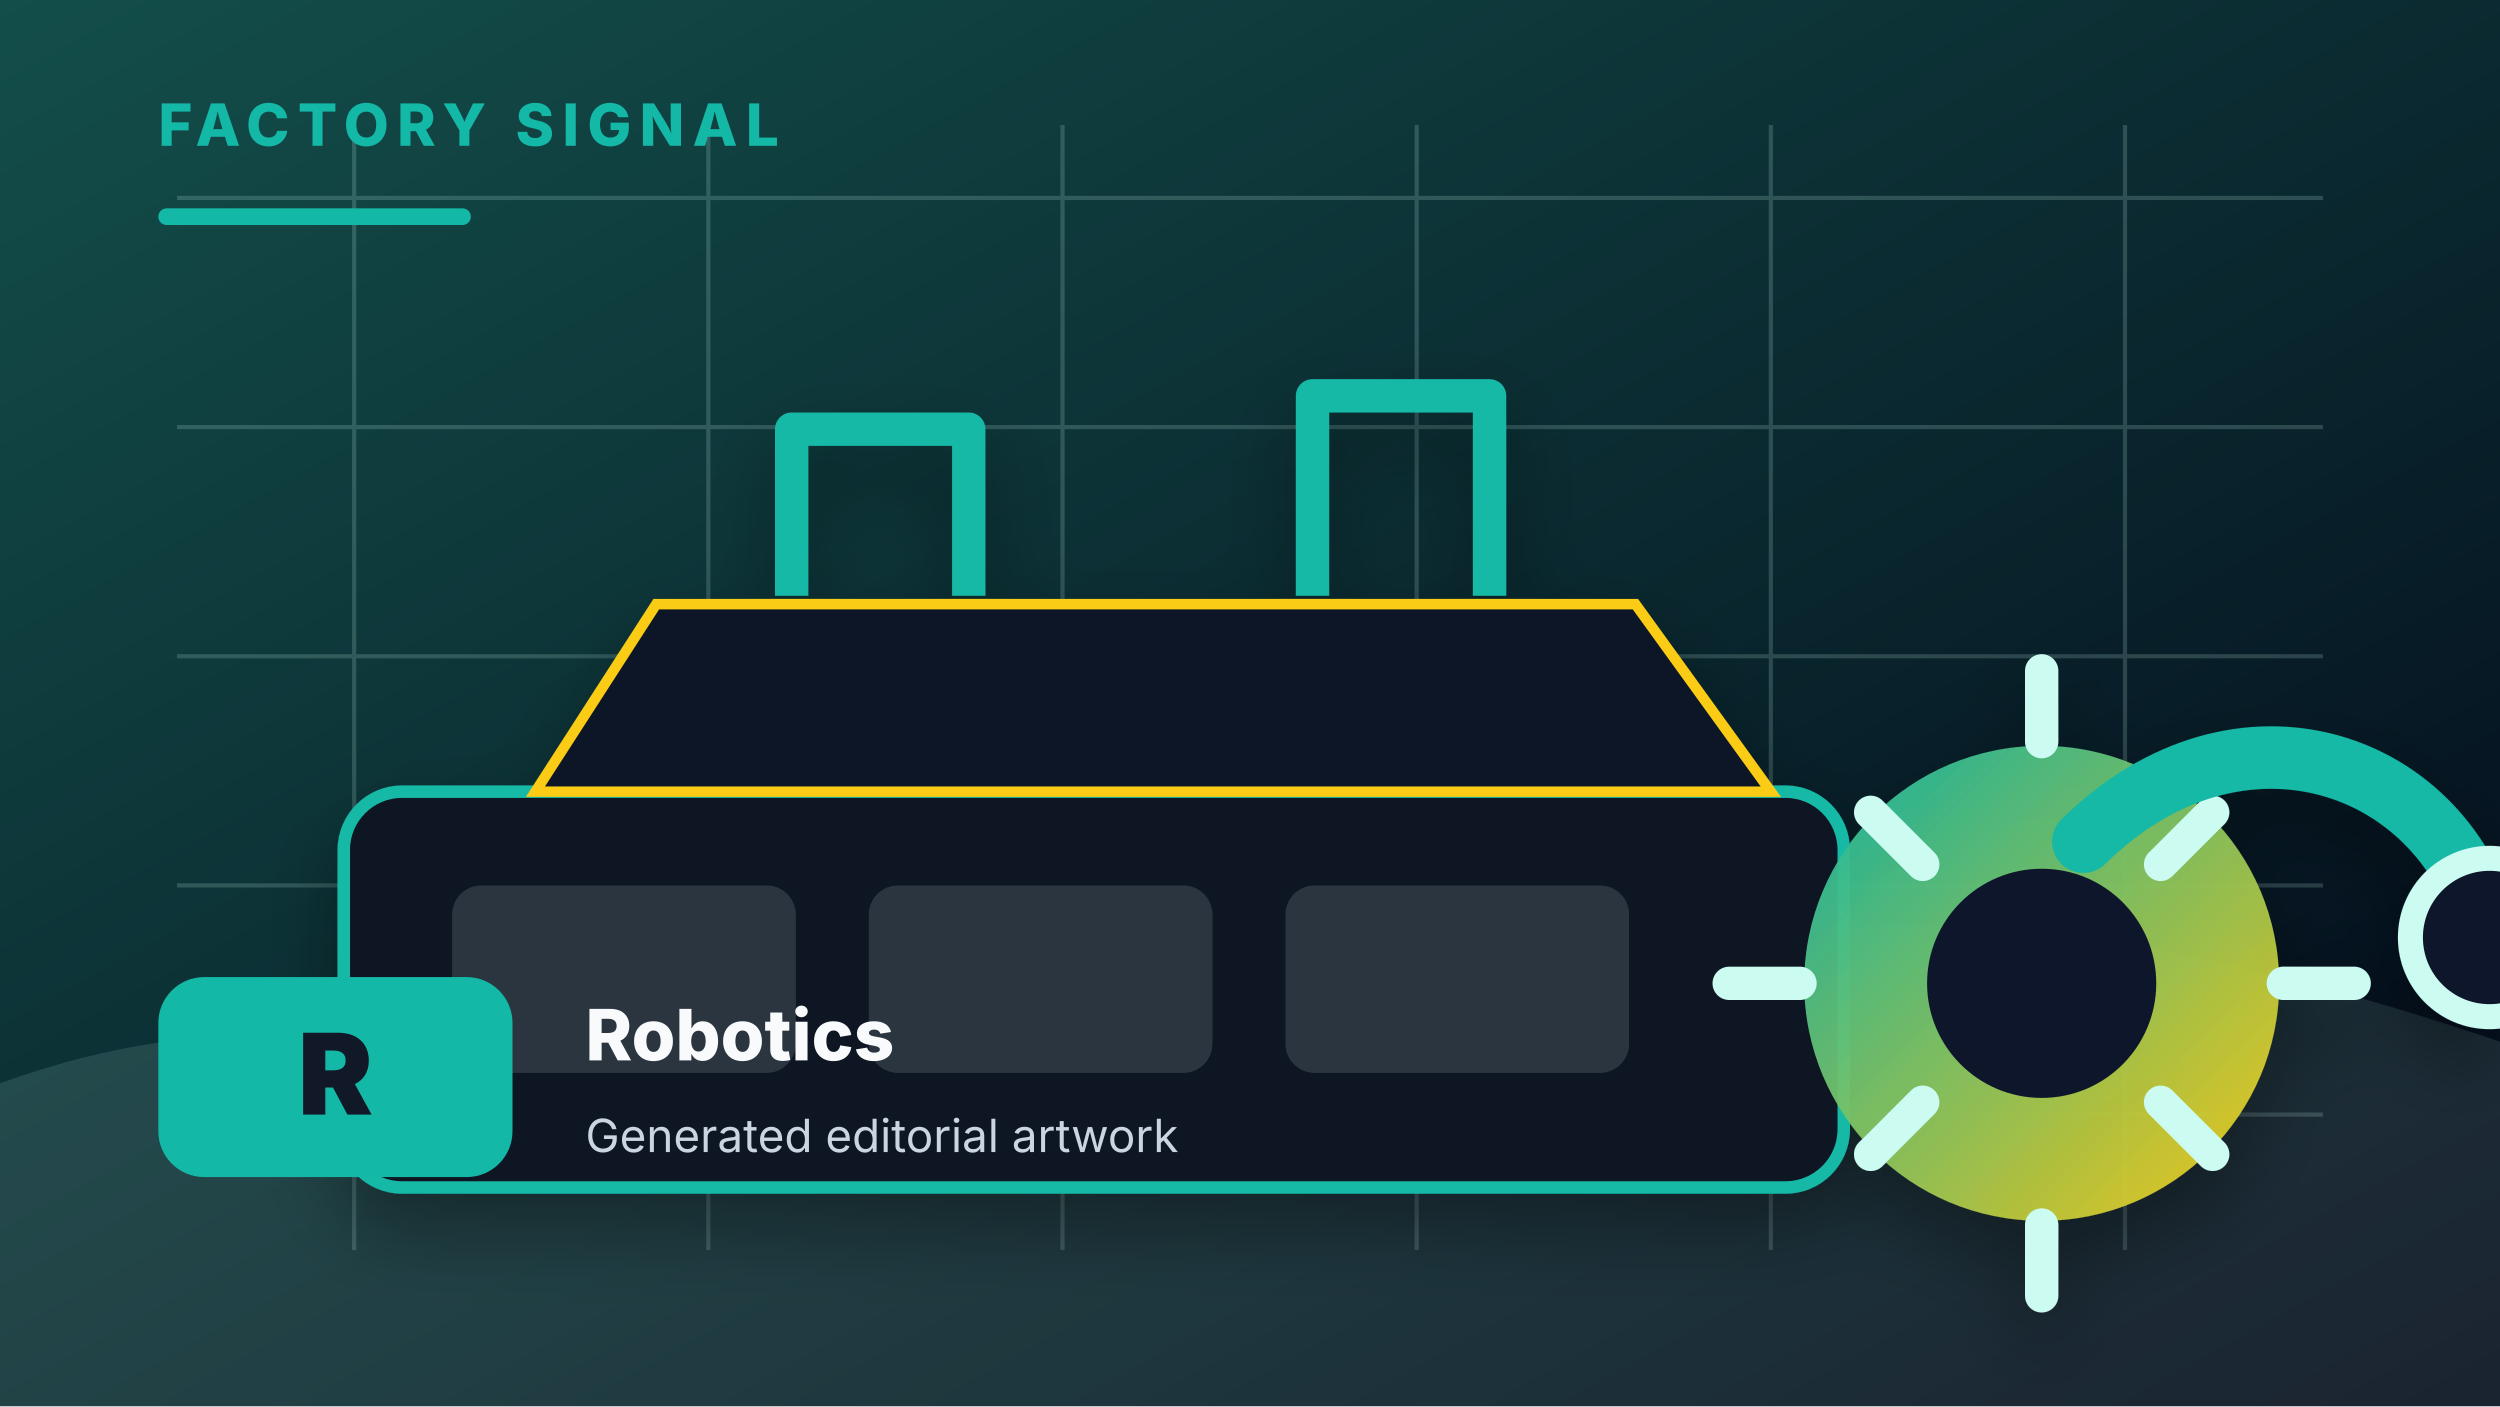
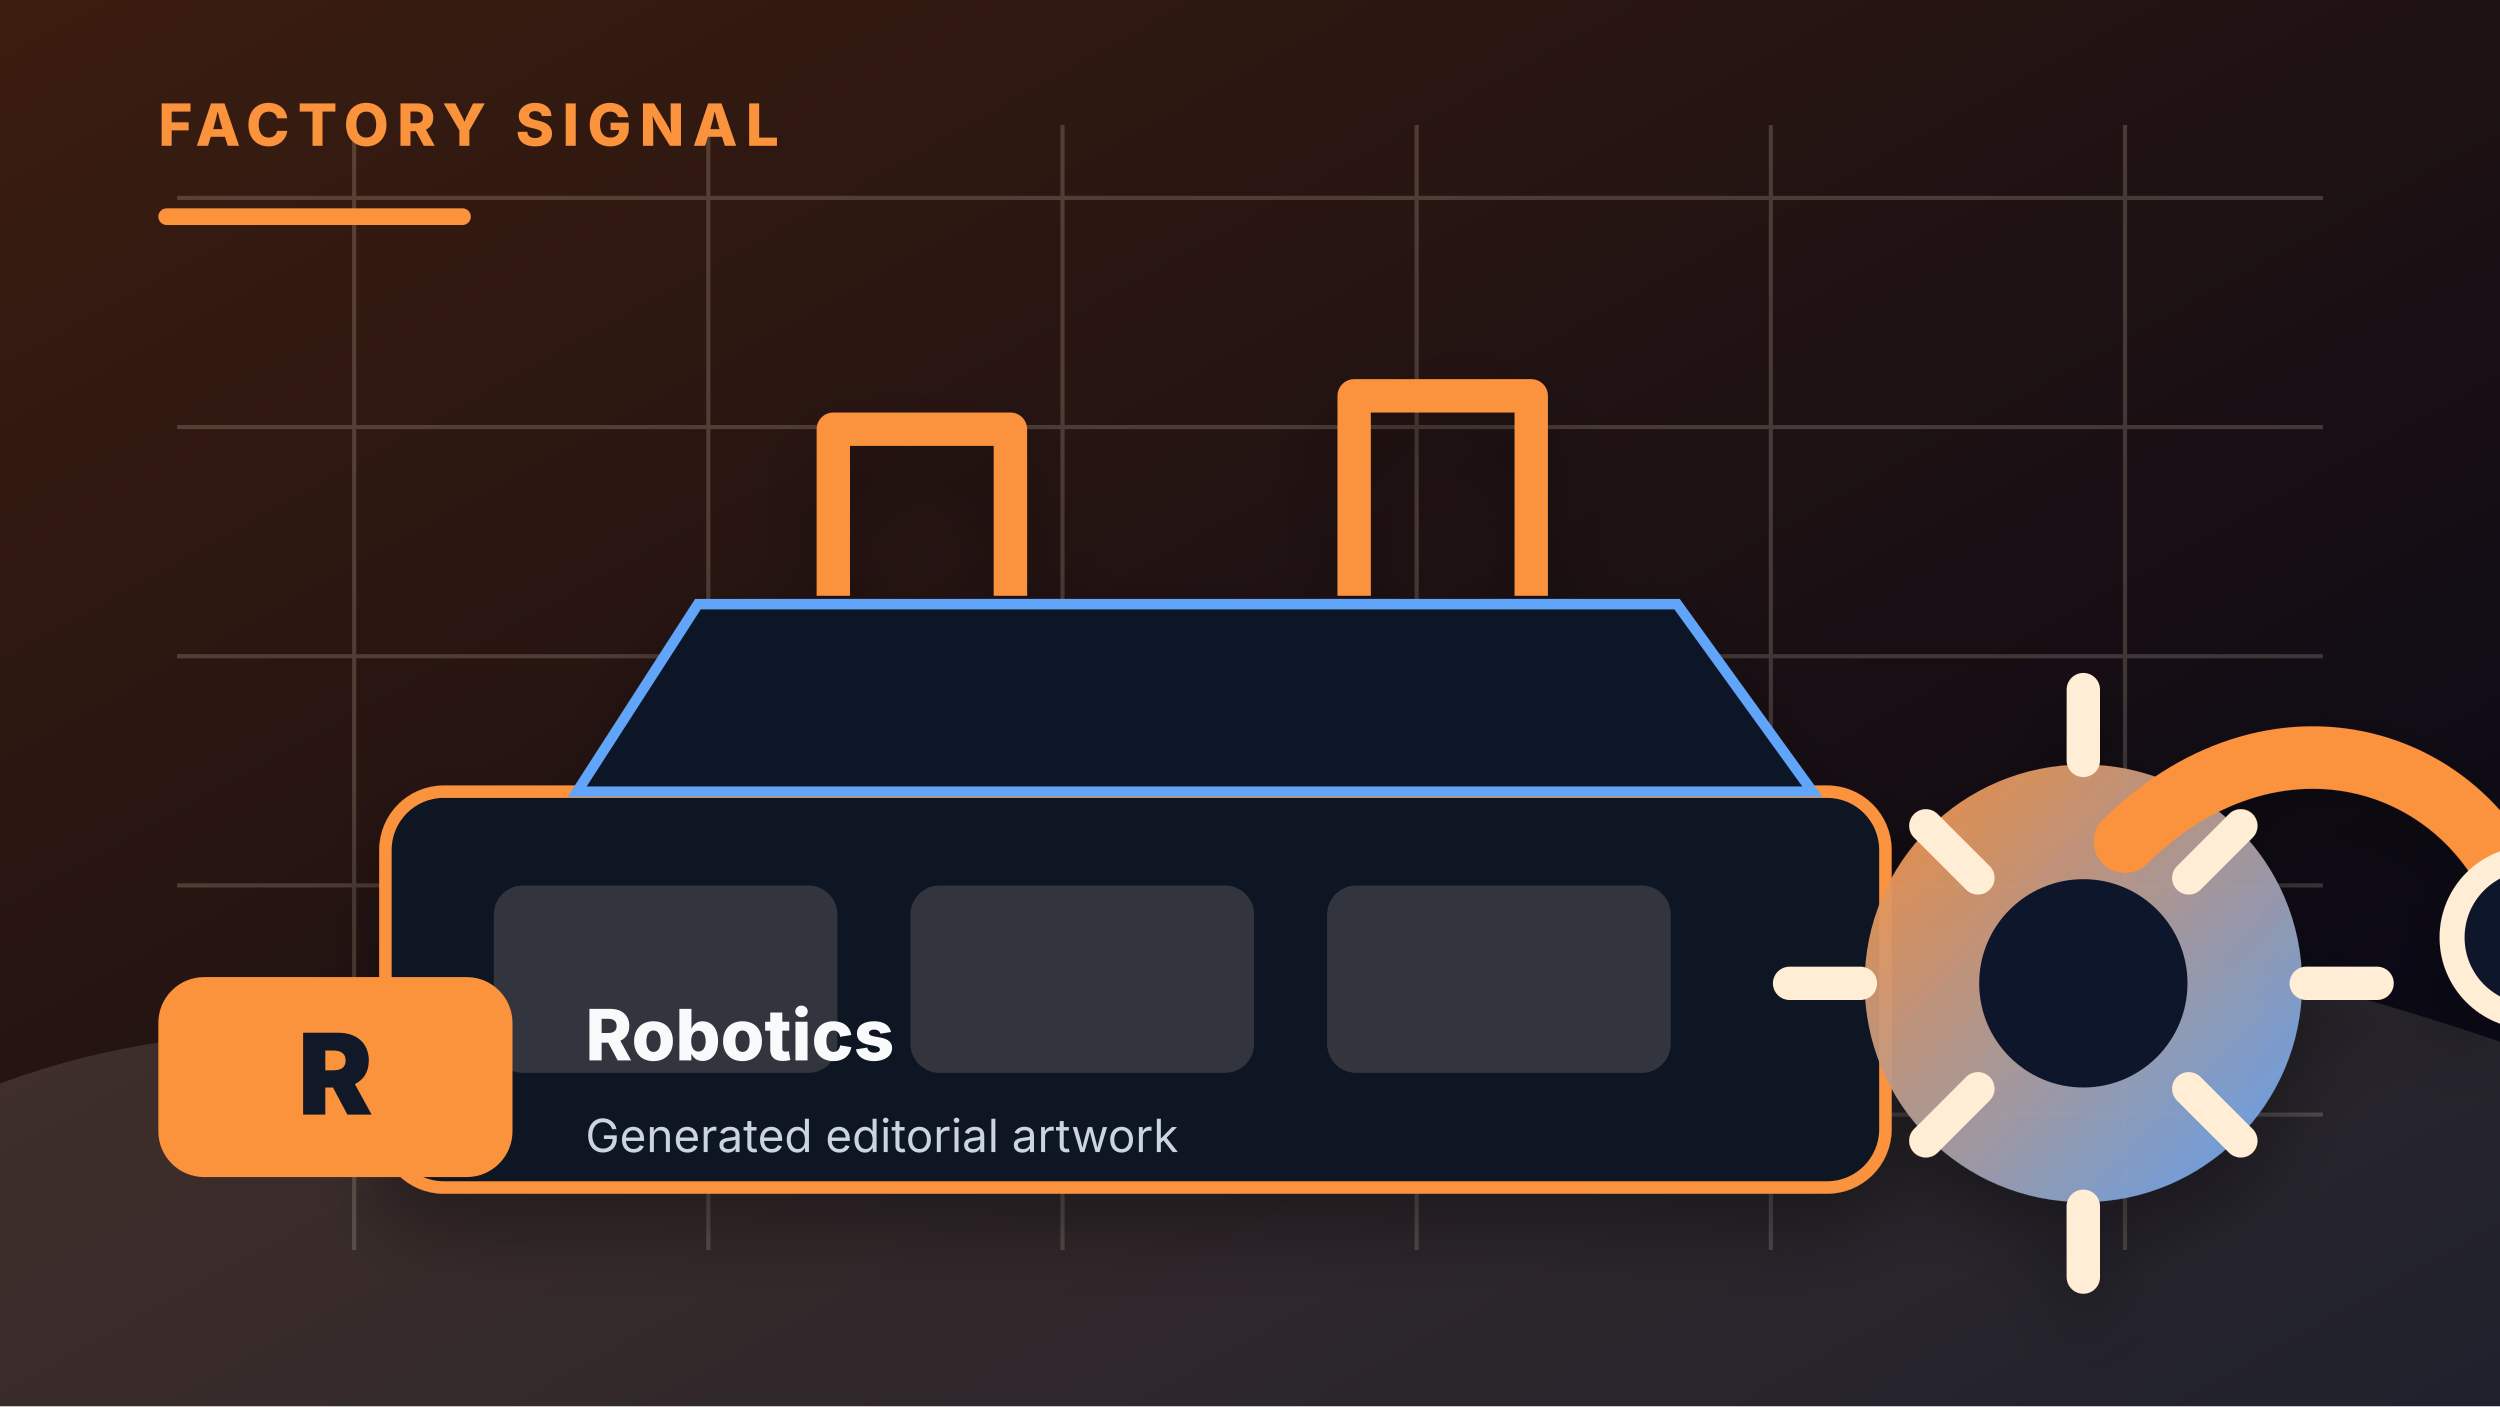
- <svg xmlns="http://www.w3.org/2000/svg" viewBox="0 0 1200 675" role="img" aria-labelledby="title desc">
-   <defs>
-     <linearGradient id="bg" x1="0" y1="0" x2="1" y2="1">
-       <stop offset="0" stop-color="#134e4a" />
-       <stop offset="1" stop-color="#020617" />
-     </linearGradient>
-     <linearGradient id="accent" x1="0" y1="0" x2="1" y2="1">
-       <stop offset="0" stop-color="#14b8a6" />
-       <stop offset="1" stop-color="#facc15" />
-     </linearGradient>
-     <filter id="shadow" x="-20%" y="-20%" width="140%" height="140%">
-       <feDropShadow dx="0" dy="18" stdDeviation="18" flood-color="#000000" flood-opacity="0.35" />
-     </filter>
-   </defs>
-   <rect width="1200" height="675" fill="url(#bg)" />
-   <path d="M0 520 C220 440 340 595 560 520 S920 405 1200 500 V675 H0Z" fill="#ccfbf1" opacity="0.12" />
-   <g opacity="0.18" stroke="#ccfbf1" stroke-width="2">
-     <path d="M85 95H1115M85 205H1115M85 315H1115M85 425H1115M85 535H1115" />
-     <path d="M170 60V600M340 60V600M510 60V600M680 60V600M850 60V600M1020 60V600" />
-   </g>
-   <g transform="translate(165 120)" filter="url(#shadow)">
-     <rect x="0" y="260" width="720" height="190" rx="28" fill="#0b1220" stroke="#14b8a6" stroke-width="6" />
-     <rect x="52" y="305" width="165" height="90" rx="14" fill="#ccfbf1" opacity="0.16" />
-     <rect x="252" y="305" width="165" height="90" rx="14" fill="#ccfbf1" opacity="0.16" />
-     <rect x="452" y="305" width="165" height="90" rx="14" fill="#ccfbf1" opacity="0.16" />
-     <path d="M92 260 L150 170 H620 L685 260Z" fill="#111827" stroke="#facc15" stroke-width="5" />
-     <path d="M215 166 V86 H300 V166M465 166 V70 H550 V166" fill="none" stroke="#14b8a6" stroke-width="16" stroke-linejoin="round" />
-     <circle cx="815" cy="352" r="114" fill="url(#accent)" opacity="0.95" />
-     <circle cx="815" cy="352" r="55" fill="#0f172a" />
-     <g stroke="#ccfbf1" stroke-width="16" stroke-linecap="round">
-       <path d="M815 202v34M815 502v-34M665 352h34M965 352h-34" />
-       <path d="M732.92 269.92l25 25M897.08 269.92l-25 25M732.92 434.08l25-25M897.08 434.08l-25-25" />
+ <svg xmlns="http://www.w3.org/2000/svg" width="1600" height="900" viewBox="0 0 1600 900" role="img" aria-labelledby="title desc">
+   <g transform="scale(1.333333)">
+     <defs>
+       <linearGradient id="bg" x1="0" y1="0" x2="1" y2="1">
+         <stop offset="0" stop-color="#3b1d0f" />
+         <stop offset="1" stop-color="#020617" />
+       </linearGradient>
+       <linearGradient id="accent" x1="0" y1="0" x2="1" y2="1">
+         <stop offset="0" stop-color="#fb923c" />
+         <stop offset="1" stop-color="#60a5fa" />
+       </linearGradient>
+       <filter id="shadow" x="-20%" y="-20%" width="140%" height="140%">
+         <feDropShadow dx="0" dy="18" stdDeviation="18" flood-color="#000000" flood-opacity="0.35" />
+       </filter>
+     </defs>
+     <rect width="1200" height="675" fill="url(#bg)" />
+     <path d="M0 520 C220 440 340 595 560 520 S920 405 1200 500 V675 H0Z" fill="#ffedd5" opacity="0.12" />
+     <g opacity="0.18" stroke="#ffedd5" stroke-width="2">
+       <path d="M85 95H1115M85 205H1115M85 315H1115M85 425H1115M85 535H1115" />
+       <path d="M170 60V600M340 60V600M510 60V600M680 60V600M850 60V600M1020 60V600" />
    </g>
-     <path d="M835 284 C910 210 1010 245 1030 330" fill="none" stroke="#14b8a6" stroke-width="30" stroke-linecap="round" />
-     <path d="M1030 330 l241 58" stroke="#facc15" stroke-width="34" stroke-linecap="round" />
-     <circle cx="1030" cy="330" r="38" fill="#0f172a" stroke="#ccfbf1" stroke-width="12" />
-     <path d="M1271 388 l54 -35M1271 388 l46 45" stroke="#14b8a6" stroke-width="18" stroke-linecap="round" />
-   </g>
-   <g transform="translate(76 70)">
-     <text x="0" y="0" fill="#14b8a6" font-family="Inter, Arial, sans-serif" font-size="28" font-weight="800" letter-spacing="4">FACTORY SIGNAL</text>
-     <rect x="0" y="30" width="150" height="8" rx="4" fill="#14b8a6" />
-   </g>
-   <g transform="translate(76 535)">
-     <rect x="0" y="-66" width="170" height="96" rx="22" fill="#14b8a6" />
-     <text x="85" y="0" text-anchor="middle" fill="#111827" font-family="Inter, Arial, sans-serif" font-size="54" font-weight="900">R</text>
-     <text x="205" y="-26" fill="#f8fafc" font-family="Inter, Arial, sans-serif" font-size="34" font-weight="800">Robotics</text>
-     <text x="205" y="18" fill="#cbd5e1" font-family="Inter, Arial, sans-serif" font-size="22">Generated editorial artwork</text>
+     <g transform="translate(185 120)" filter="url(#shadow)">
+       <rect x="0" y="260" width="720" height="190" rx="28" fill="#0b1220" stroke="#fb923c" stroke-width="6" />
+       <rect x="52" y="305" width="165" height="90" rx="14" fill="#ffedd5" opacity="0.16" />
+       <rect x="252" y="305" width="165" height="90" rx="14" fill="#ffedd5" opacity="0.16" />
+       <rect x="452" y="305" width="165" height="90" rx="14" fill="#ffedd5" opacity="0.16" />
+       <path d="M92 260 L150 170 H620 L685 260Z" fill="#111827" stroke="#60a5fa" stroke-width="5" />
+       <path d="M215 166 V86 H300 V166M465 166 V70 H550 V166" fill="none" stroke="#fb923c" stroke-width="16" stroke-linejoin="round" />
+       <circle cx="815" cy="352" r="105" fill="url(#accent)" opacity="0.95" />
+       <circle cx="815" cy="352" r="50" fill="#0f172a" />
+       <g stroke="#ffedd5" stroke-width="16" stroke-linecap="round">
+         <path d="M815 211v34M815 493v-34M674 352h34M956 352h-34" />
+         <path d="M739.4 276.4l25 25M890.6 276.4l-25 25M739.4 427.6l25-25M890.6 427.6l-25-25" />
+       </g>
+       <path d="M835 284 C910 210 1010 245 1030 330" fill="none" stroke="#fb923c" stroke-width="30" stroke-linecap="round" />
+       <path d="M1030 330 l248 58" stroke="#60a5fa" stroke-width="34" stroke-linecap="round" />
+       <circle cx="1030" cy="330" r="38" fill="#0f172a" stroke="#ffedd5" stroke-width="12" />
+       <path d="M1278 388 l54 -35M1278 388 l46 45" stroke="#fb923c" stroke-width="18" stroke-linecap="round" />
+     </g>
+     <g transform="translate(76 70)">
+       <text x="0" y="0" fill="#fb923c" font-family="Inter, Arial, sans-serif" font-size="28" font-weight="800" letter-spacing="4">FACTORY SIGNAL</text>
+       <rect x="0" y="30" width="150" height="8" rx="4" fill="#fb923c" />
+     </g>
+     <g transform="translate(76 535)">
+       <rect x="0" y="-66" width="170" height="96" rx="22" fill="#fb923c" />
+       <text x="85" y="0" text-anchor="middle" fill="#111827" font-family="Inter, Arial, sans-serif" font-size="54" font-weight="900">R</text>
+       <text x="205" y="-26" fill="#f8fafc" font-family="Inter, Arial, sans-serif" font-size="34" font-weight="800">Robotics</text>
+       <text x="205" y="18" fill="#cbd5e1" font-family="Inter, Arial, sans-serif" font-size="22">Generated editorial artwork</text>
+     </g>
  </g>
</svg>
